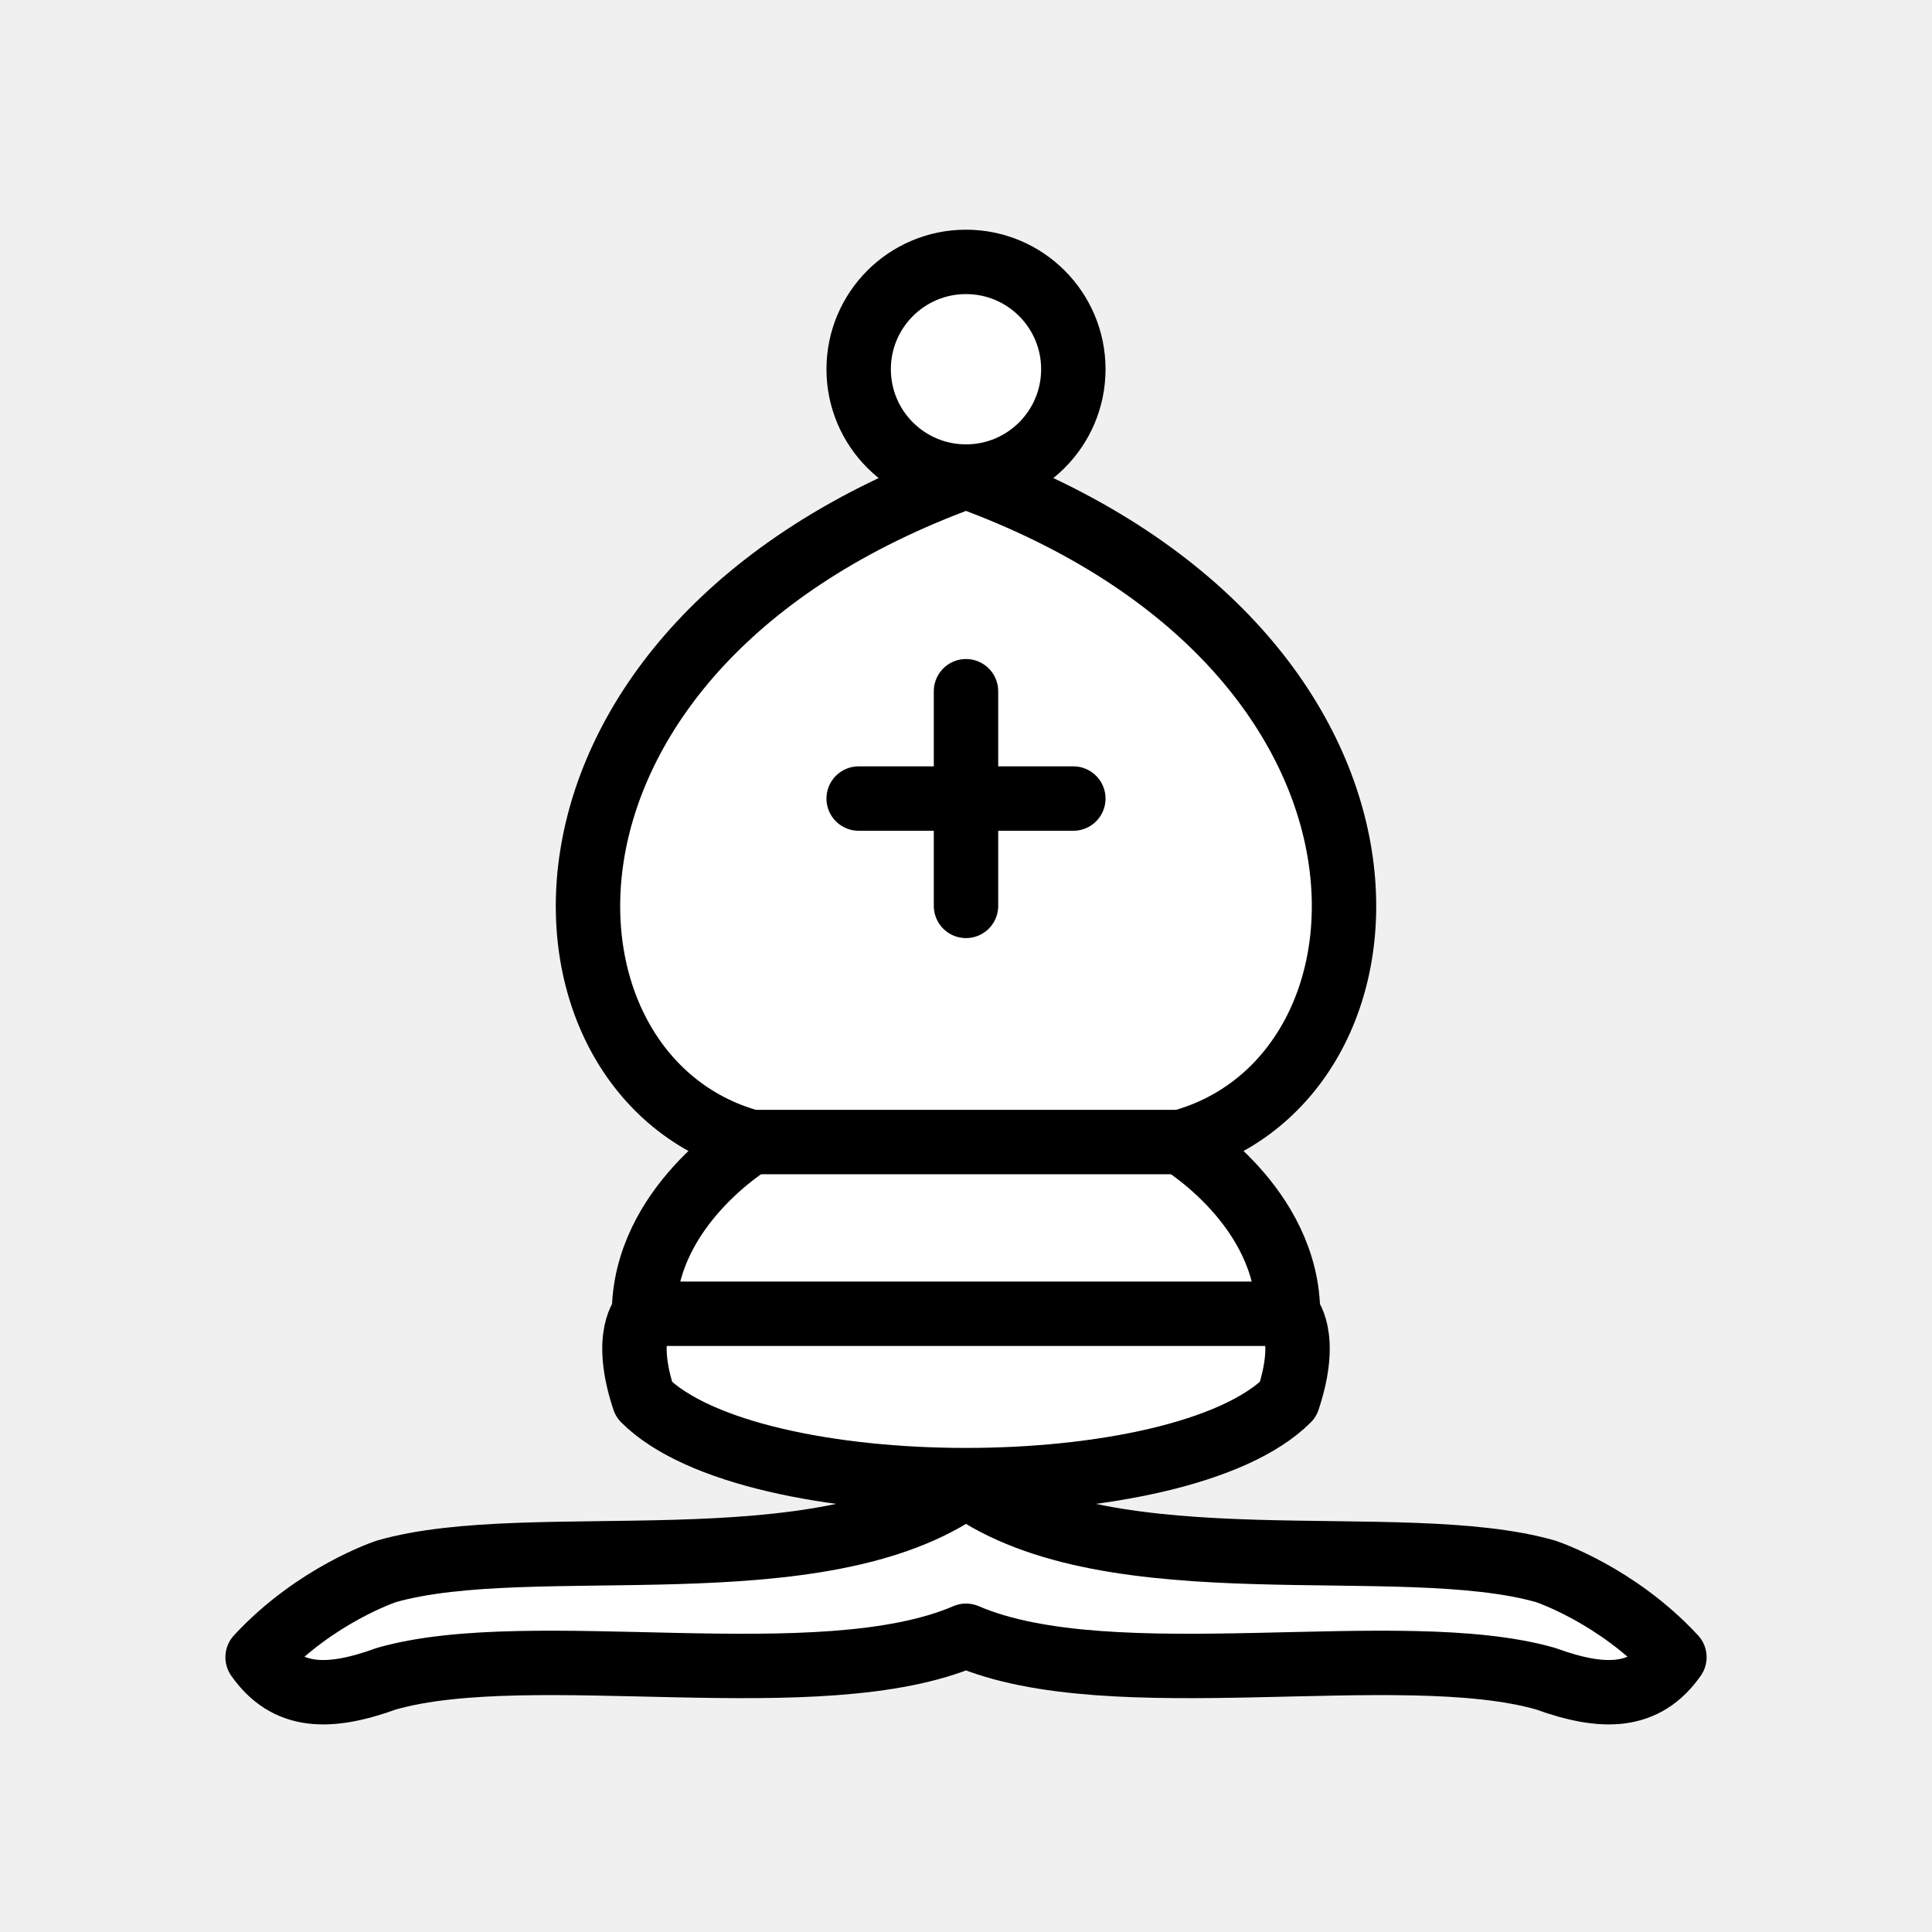
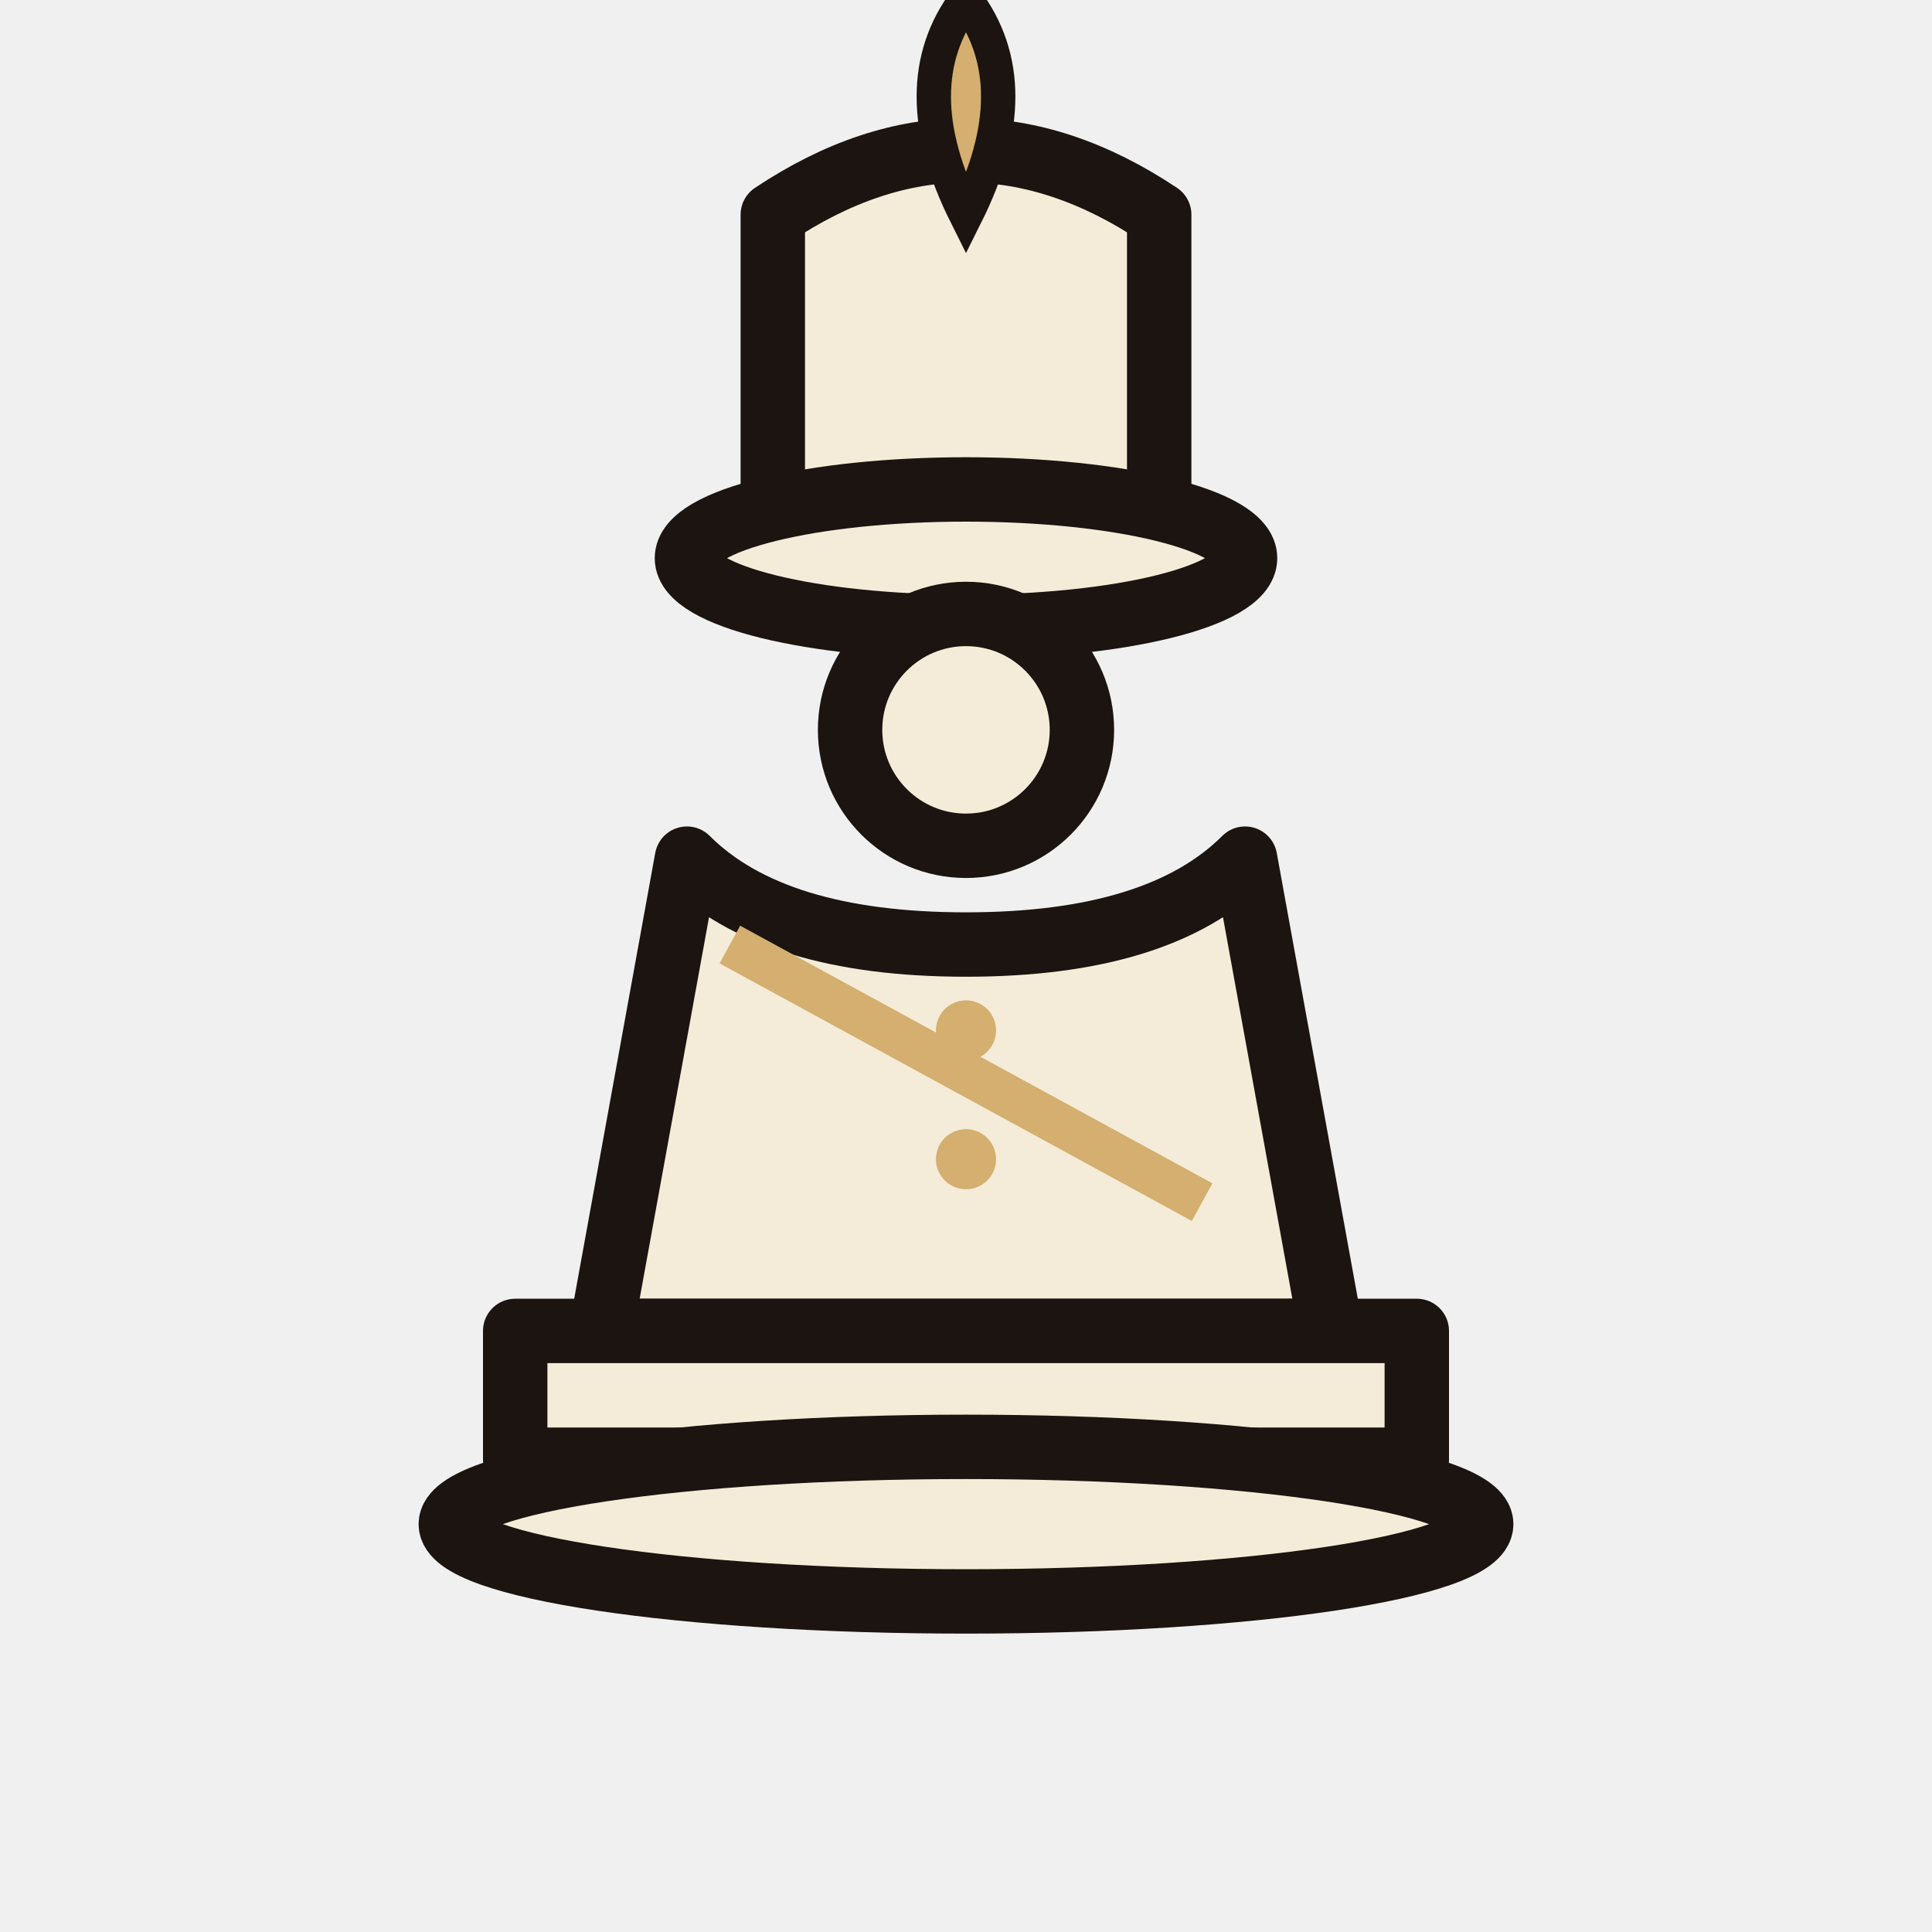
- <svg xmlns="http://www.w3.org/2000/svg" version="1.1" width="45" height="45">
-   <g style="opacity:1; fill:none; fill-rule:evenodd; fill-opacity:1; stroke:#000000; stroke-width:1.5; stroke-linecap:round; stroke-linejoin:round; stroke-miterlimit:4; stroke-dasharray:none; stroke-opacity:1;" transform="translate(0,0.6)">
-     <g style="fill:#ffffff; stroke:#000000; stroke-linecap:butt;">
-       <path d="M 9,36 C 12.39,35.03 19.11,36.43 22.5,34 C 25.89,36.43 32.61,35.03 36,36 C 36,36 37.65,36.54 39,38 C 38.32,38.97 37.35,38.99 36,38.5 C 32.61,37.53 25.89,38.96 22.5,37.5 C 19.11,38.96 12.39,37.53 9,38.5 C 7.65,38.99 6.68,38.97 6,38 C 7.35,36.54 9,36 9,36 z" />
-       <path d="M 15,32 C 17.5,34.5 27.5,34.5 30,32 C 30.5,30.5 30,30 30,30 C 30,27.5 27.5,26 27.5,26 C 33,24.5 33.5,14.5 22.5,10.5 C 11.5,14.5 12,24.5 17.5,26 C 17.5,26 15,27.5 15,30 C 15,30 14.5,30.5 15,32 z" />
-       <path d="M 25 8 A 2.5 2.5 0 1 1  20,8 A 2.5 2.5 0 1 1  25 8 z" />
-     </g>
-     <path d="M 17.5,26 L 27.5,26 M 15,30 L 30,30 M 22.5,15.5 L 22.5,20.5 M 20,18 L 25,18" style="fill:none; stroke:#000000; stroke-linejoin:miter;" />
+ <svg xmlns="http://www.w3.org/2000/svg" viewBox="0 0 45 45">
+   <g fill="#F4ECD8" stroke="#1B1410" stroke-width="1.5" stroke-linejoin="round">
+     <path d="M 18 5 Q 22.5 2 27 5 L 27 12 L 18 12 Z" />
+     <ellipse cx="22.5" cy="13" rx="6.5" ry="1.6" />
+     <circle cx="22.5" cy="17" r="2.7" />
+     <path d="M 16 20 L 14 31 L 31 31 L 29 20 Q 27 22 22.5 22 Q 18 22 16 20 Z" />
+     <rect x="12" y="31" width="21" height="3" />
+     <ellipse cx="22.5" cy="35.5" rx="12" ry="1.8" />
  </g>
+   <path d="M 22.5 5 Q 21 2 22.5 0 Q 24 2 22.5 5 Z" fill="#D4AF6F" stroke="#1B1410" stroke-width="0.8" />
+   <line x1="17" y1="22" x2="28" y2="28" stroke="#D4AF6F" stroke-width="1" />
+   <circle cx="22.5" cy="24" r="0.7" fill="#D4AF6F" />
+   <circle cx="22.5" cy="27" r="0.7" fill="#D4AF6F" />
</svg>
